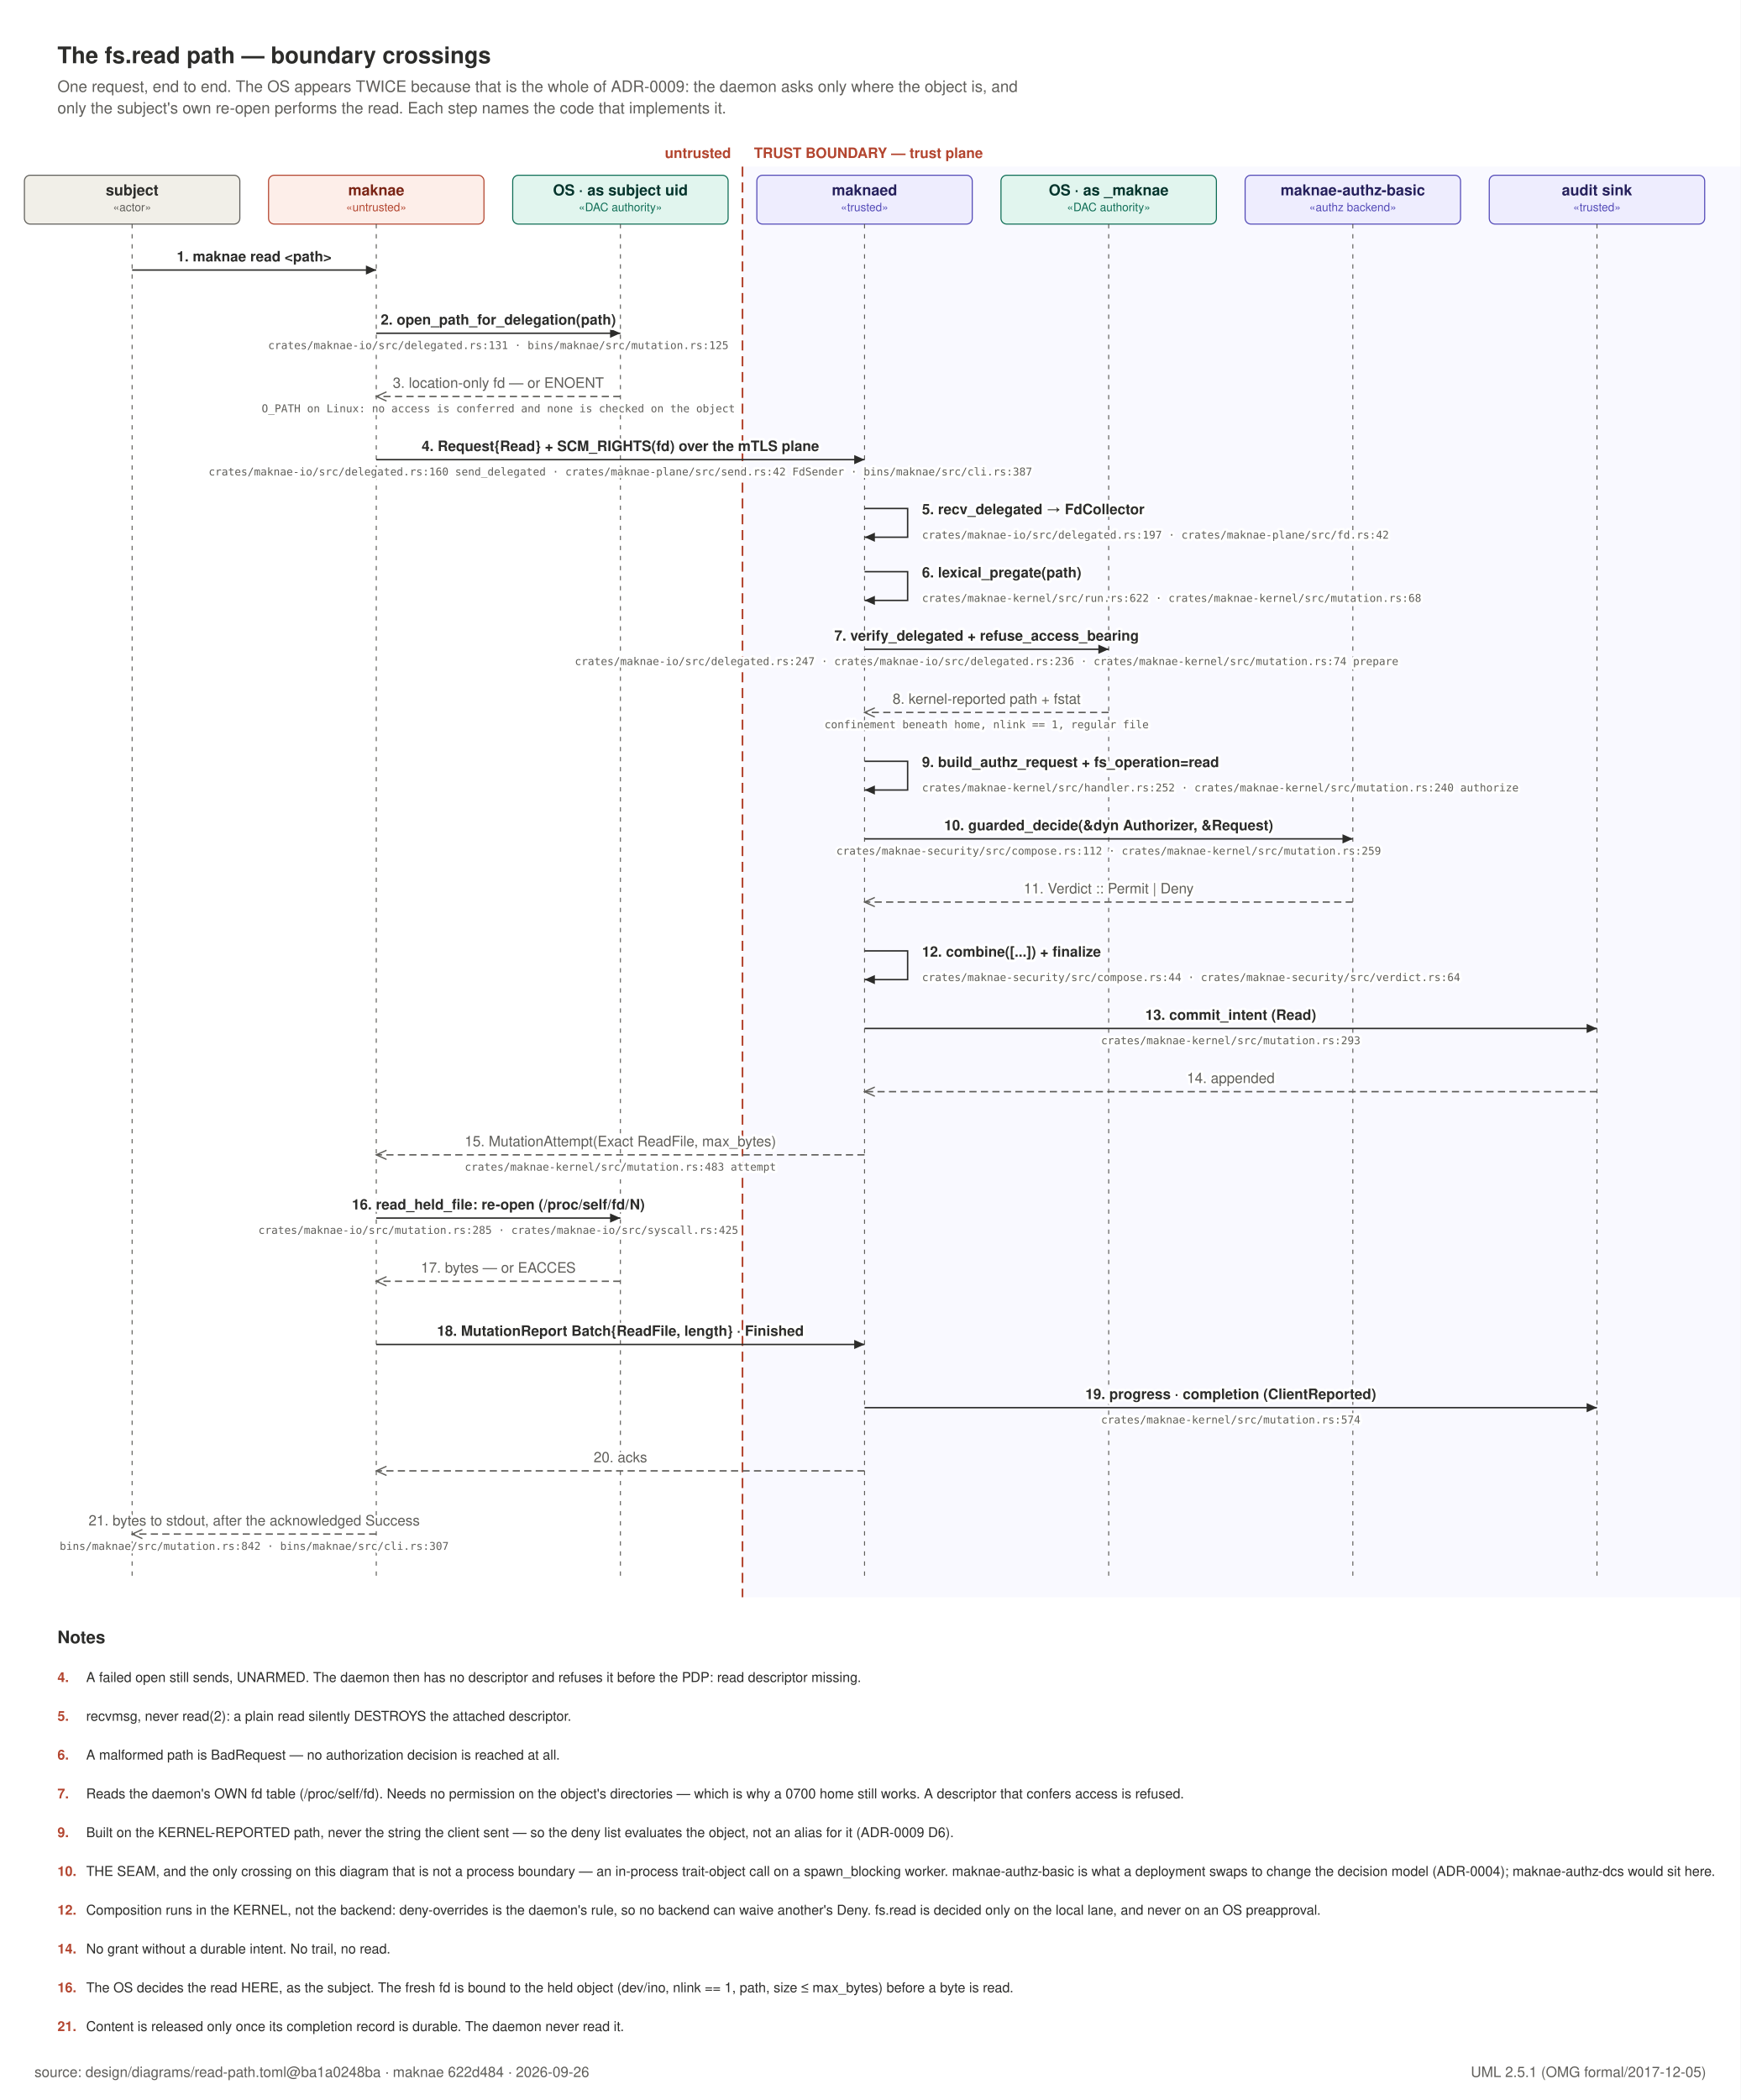
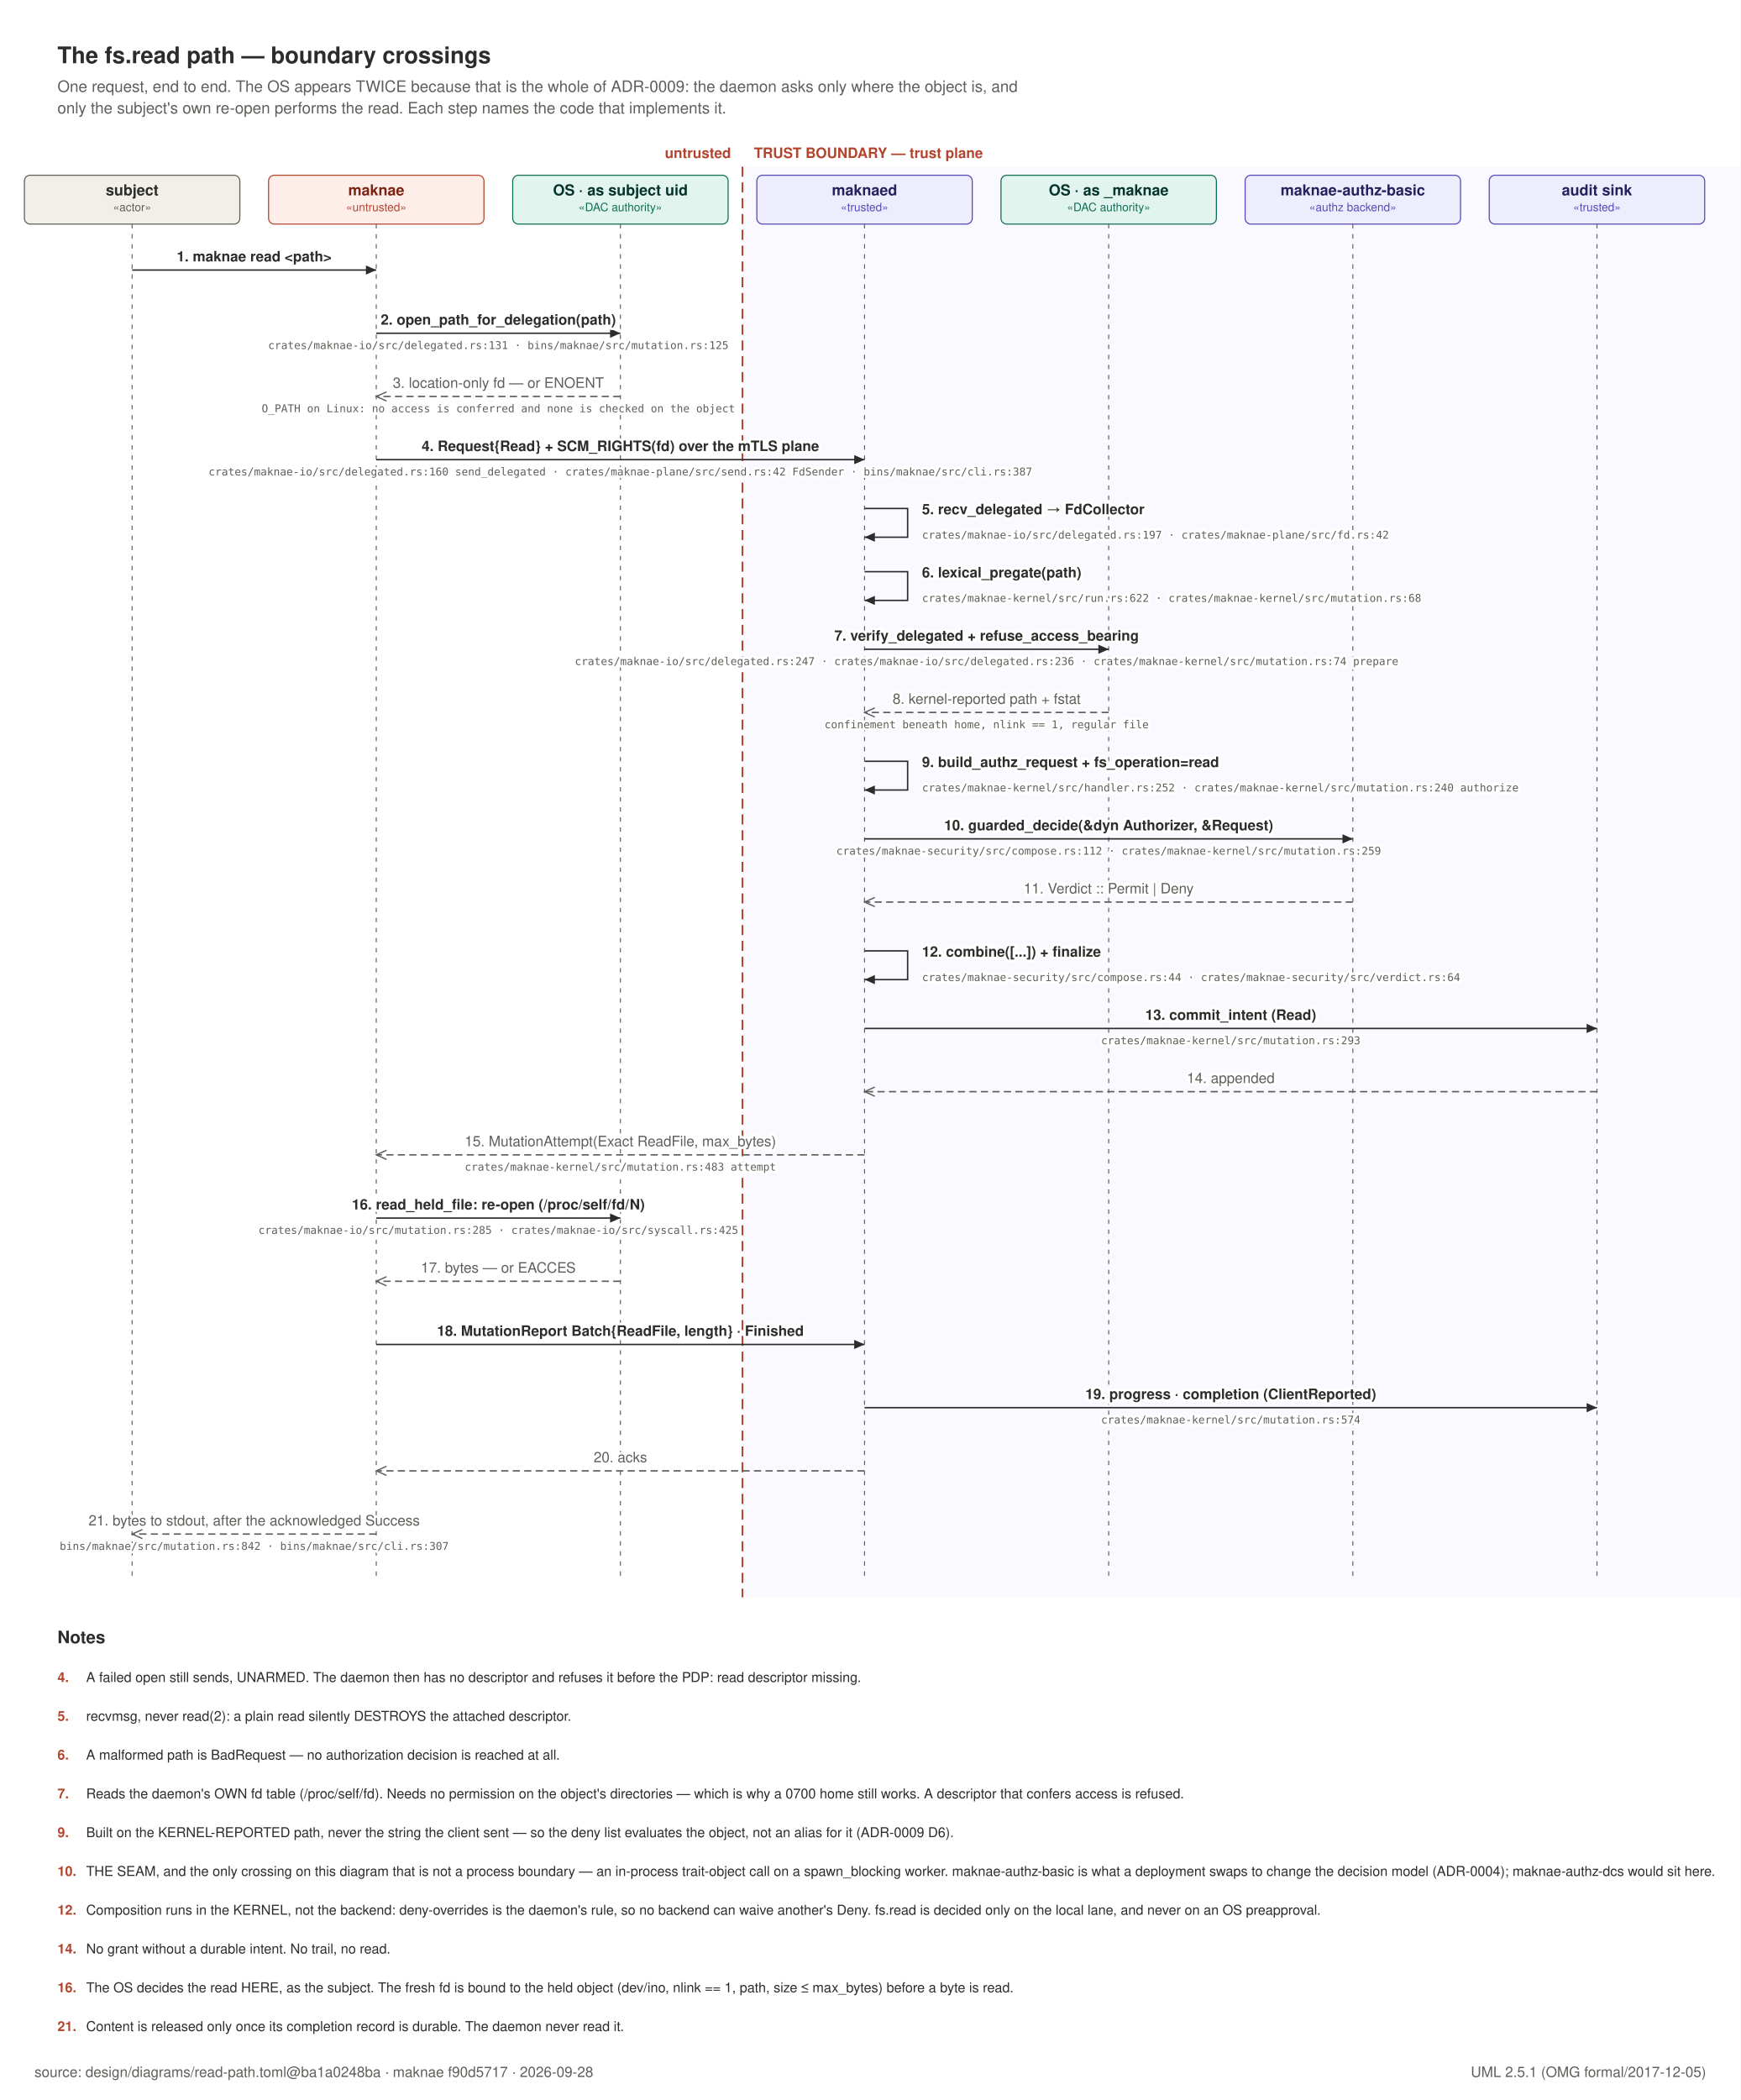
<svg xmlns="http://www.w3.org/2000/svg" width="1212" height="1462" viewBox="0 0 1212 1462" role="img">
  <rect x="0" y="0" width="1212" height="1462" fill="#FFFFFF" />
  <text x="40" y="44" text-anchor="start" font-family="Helvetica, Arial, sans-serif" font-size="16" font-weight="600" fill="#2C2C2A">The fs.read path — boundary crossings</text>
  <text x="40" y="64" text-anchor="start" font-family="Helvetica, Arial, sans-serif" font-size="11" font-weight="400" fill="#5F5E5A">One request, end to end. The OS appears TWICE because that is the whole of ADR-0009: the daemon asks only where the object is, and</text>
  <text x="40" y="79" text-anchor="start" font-family="Helvetica, Arial, sans-serif" font-size="11" font-weight="400" fill="#5F5E5A">only the subject's own re-open performs the read. Each step names the code that implements it.</text>
  <defs>
    <marker id="call" viewBox="0 0 10 10" refX="9" refY="5" markerWidth="8" markerHeight="8" orient="auto-start-reverse">
      <path d="M 0 1 L 9 5 L 0 9 z" fill="#2C2C2A" />
    </marker>
    <marker id="rep" viewBox="0 0 10 10" refX="9" refY="5" markerWidth="8" markerHeight="8" orient="auto-start-reverse">
      <path d="M 0 1 L 9 5 L 0 9" fill="none" stroke="#5F5E5A" stroke-width="1.1" />
    </marker>
  </defs>
  <rect x="517.0" y="116" width="695.0" height="996" fill="#EEEDFE" opacity="0.35" />
  <line x1="517.0" y1="116" x2="517.0" y2="1112" stroke="#B3452F" stroke-width="1.2" stroke-dasharray="7 4" />
  <text x="509.0" y="110" text-anchor="end" font-family="Helvetica, Arial, sans-serif" font-size="10" font-weight="600" fill="#B3452F">untrusted</text>
  <text x="525.0" y="110" text-anchor="start" font-family="Helvetica, Arial, sans-serif" font-size="10" font-weight="600" fill="#B3452F">TRUST BOUNDARY — trust plane</text>
  <rect x="17.0" y="122" width="150" height="34" rx="4" fill="#F1EFE8" stroke="#5F5E5A" stroke-width="0.75" />
  <text x="92" y="136" text-anchor="middle" font-family="Helvetica, Arial, sans-serif" font-size="10.5" font-weight="600" fill="#2C2C2A">subject</text>
  <text x="92" y="147" text-anchor="middle" font-family="Helvetica, Arial, sans-serif" font-size="8" font-weight="400" fill="#5F5E5A">«actor»</text>
  <line x1="92" y1="156" x2="92" y2="1100" stroke="#5F5E5A" stroke-width="0.7" stroke-dasharray="3 4" />
  <rect x="187.0" y="122" width="150" height="34" rx="4" fill="#FDEEE9" stroke="#B3452F" stroke-width="0.75" />
  <text x="262" y="136" text-anchor="middle" font-family="Helvetica, Arial, sans-serif" font-size="10.5" font-weight="600" fill="#7A2415">maknae</text>
  <text x="262" y="147" text-anchor="middle" font-family="Helvetica, Arial, sans-serif" font-size="8" font-weight="400" fill="#B3452F">«untrusted»</text>
  <line x1="262" y1="156" x2="262" y2="1100" stroke="#5F5E5A" stroke-width="0.7" stroke-dasharray="3 4" />
  <rect x="357.0" y="122" width="150" height="34" rx="4" fill="#E1F5EE" stroke="#0F6E56" stroke-width="0.75" />
  <text x="432" y="136" text-anchor="middle" font-family="Helvetica, Arial, sans-serif" font-size="10.5" font-weight="600" fill="#04342C">OS · as subject uid</text>
  <text x="432" y="147" text-anchor="middle" font-family="Helvetica, Arial, sans-serif" font-size="8" font-weight="400" fill="#0F6E56">«DAC authority»</text>
  <line x1="432" y1="156" x2="432" y2="1100" stroke="#5F5E5A" stroke-width="0.7" stroke-dasharray="3 4" />
  <rect x="527.0" y="122" width="150" height="34" rx="4" fill="#EEEDFE" stroke="#534AB7" stroke-width="0.75" />
  <text x="602" y="136" text-anchor="middle" font-family="Helvetica, Arial, sans-serif" font-size="10.5" font-weight="600" fill="#26215C">maknaed</text>
  <text x="602" y="147" text-anchor="middle" font-family="Helvetica, Arial, sans-serif" font-size="8" font-weight="400" fill="#534AB7">«trusted»</text>
  <line x1="602" y1="156" x2="602" y2="1100" stroke="#5F5E5A" stroke-width="0.7" stroke-dasharray="3 4" />
  <rect x="697.0" y="122" width="150" height="34" rx="4" fill="#E1F5EE" stroke="#0F6E56" stroke-width="0.75" />
  <text x="772" y="136" text-anchor="middle" font-family="Helvetica, Arial, sans-serif" font-size="10.5" font-weight="600" fill="#04342C">OS · as _maknae</text>
  <text x="772" y="147" text-anchor="middle" font-family="Helvetica, Arial, sans-serif" font-size="8" font-weight="400" fill="#0F6E56">«DAC authority»</text>
  <line x1="772" y1="156" x2="772" y2="1100" stroke="#5F5E5A" stroke-width="0.7" stroke-dasharray="3 4" />
  <rect x="867.0" y="122" width="150" height="34" rx="4" fill="#EEEDFE" stroke="#534AB7" stroke-width="0.75" />
  <text x="942" y="136" text-anchor="middle" font-family="Helvetica, Arial, sans-serif" font-size="10.5" font-weight="600" fill="#26215C">maknae-authz-basic</text>
  <text x="942" y="147" text-anchor="middle" font-family="Helvetica, Arial, sans-serif" font-size="8" font-weight="400" fill="#534AB7">«authz backend»</text>
  <line x1="942" y1="156" x2="942" y2="1100" stroke="#5F5E5A" stroke-width="0.7" stroke-dasharray="3 4" />
  <rect x="1037.0" y="122" width="150" height="34" rx="4" fill="#EEEDFE" stroke="#534AB7" stroke-width="0.75" />
  <text x="1112" y="136" text-anchor="middle" font-family="Helvetica, Arial, sans-serif" font-size="10.5" font-weight="600" fill="#26215C">audit sink</text>
  <text x="1112" y="147" text-anchor="middle" font-family="Helvetica, Arial, sans-serif" font-size="8" font-weight="400" fill="#534AB7">«trusted»</text>
  <line x1="1112" y1="156" x2="1112" y2="1100" stroke="#5F5E5A" stroke-width="0.7" stroke-dasharray="3 4" />
  <line x1="92" y1="188" x2="262" y2="188" stroke="#2C2C2A" stroke-width="1" marker-end="url(#call)" />
  <text x="177.0" y="182" text-anchor="middle" font-family="Helvetica, Arial, sans-serif" font-size="10" font-weight="600" fill="#2C2C2A" stroke="#FFFFFF" stroke-width="3.5" paint-order="stroke" stroke-linejoin="round">1. maknae read &lt;path&gt;</text>
  <line x1="262" y1="232" x2="432" y2="232" stroke="#2C2C2A" stroke-width="1" marker-end="url(#call)" />
  <text x="347.0" y="226" text-anchor="middle" font-family="Helvetica, Arial, sans-serif" font-size="10" font-weight="600" fill="#2C2C2A" stroke="#FFFFFF" stroke-width="3.5" paint-order="stroke" stroke-linejoin="round">2. open_path_for_delegation(path)</text>
  <text x="347.0" y="243" text-anchor="middle" font-family="ui-monospace, SFMono-Regular, Menlo, monospace" font-size="7.5" font-weight="400" fill="#5F5E5A" stroke="#FFFFFF" stroke-width="3.5" paint-order="stroke" stroke-linejoin="round">crates/maknae-io/src/delegated.rs:131 · bins/maknae/src/mutation.rs:125</text>
  <line x1="432" y1="276" x2="262" y2="276" stroke="#5F5E5A" stroke-width="1" stroke-dasharray="5 3" marker-end="url(#rep)" />
  <text x="347.0" y="270" text-anchor="middle" font-family="Helvetica, Arial, sans-serif" font-size="10" font-weight="400" fill="#5F5E5A" stroke="#FFFFFF" stroke-width="3.5" paint-order="stroke" stroke-linejoin="round">3. location-only fd — or ENOENT</text>
  <text x="347.0" y="287" text-anchor="middle" font-family="ui-monospace, SFMono-Regular, Menlo, monospace" font-size="7.5" font-weight="400" fill="#5F5E5A" stroke="#FFFFFF" stroke-width="3.5" paint-order="stroke" stroke-linejoin="round">O_PATH on Linux: no access is conferred and none is checked on the object</text>
  <line x1="262" y1="320" x2="602" y2="320" stroke="#2C2C2A" stroke-width="1" marker-end="url(#call)" />
  <text x="432.0" y="314" text-anchor="middle" font-family="Helvetica, Arial, sans-serif" font-size="10" font-weight="600" fill="#2C2C2A" stroke="#FFFFFF" stroke-width="3.5" paint-order="stroke" stroke-linejoin="round">4. Request{Read} + SCM_RIGHTS(fd) over the mTLS plane</text>
  <text x="432.0" y="331" text-anchor="middle" font-family="ui-monospace, SFMono-Regular, Menlo, monospace" font-size="7.5" font-weight="400" fill="#5F5E5A" stroke="#FFFFFF" stroke-width="3.5" paint-order="stroke" stroke-linejoin="round">crates/maknae-io/src/delegated.rs:160 send_delegated · crates/maknae-plane/src/send.rs:42 FdSender · bins/maknae/src/cli.rs:387</text>
  <path d="M 602 354 h 30 v 20 h -30" fill="none" stroke="#2C2C2A" stroke-width="1" marker-end="url(#call)" />
  <text x="642" y="358" text-anchor="start" font-family="Helvetica, Arial, sans-serif" font-size="10" font-weight="600" fill="#2C2C2A" stroke="#FFFFFF" stroke-width="3.5" paint-order="stroke" stroke-linejoin="round">5. recv_delegated → FdCollector</text>
  <text x="642" y="375" text-anchor="start" font-family="ui-monospace, SFMono-Regular, Menlo, monospace" font-size="7.5" font-weight="400" fill="#5F5E5A" stroke="#FFFFFF" stroke-width="3.5" paint-order="stroke" stroke-linejoin="round">crates/maknae-io/src/delegated.rs:197 · crates/maknae-plane/src/fd.rs:42</text>
  <path d="M 602 398 h 30 v 20 h -30" fill="none" stroke="#2C2C2A" stroke-width="1" marker-end="url(#call)" />
  <text x="642" y="402" text-anchor="start" font-family="Helvetica, Arial, sans-serif" font-size="10" font-weight="600" fill="#2C2C2A" stroke="#FFFFFF" stroke-width="3.5" paint-order="stroke" stroke-linejoin="round">6. lexical_pregate(path)</text>
  <text x="642" y="419" text-anchor="start" font-family="ui-monospace, SFMono-Regular, Menlo, monospace" font-size="7.5" font-weight="400" fill="#5F5E5A" stroke="#FFFFFF" stroke-width="3.5" paint-order="stroke" stroke-linejoin="round">crates/maknae-kernel/src/run.rs:622 · crates/maknae-kernel/src/mutation.rs:68</text>
  <line x1="602" y1="452" x2="772" y2="452" stroke="#2C2C2A" stroke-width="1" marker-end="url(#call)" />
  <text x="687.0" y="446" text-anchor="middle" font-family="Helvetica, Arial, sans-serif" font-size="10" font-weight="600" fill="#2C2C2A" stroke="#FFFFFF" stroke-width="3.5" paint-order="stroke" stroke-linejoin="round">7. verify_delegated + refuse_access_bearing</text>
  <text x="687.0" y="463" text-anchor="middle" font-family="ui-monospace, SFMono-Regular, Menlo, monospace" font-size="7.5" font-weight="400" fill="#5F5E5A" stroke="#FFFFFF" stroke-width="3.5" paint-order="stroke" stroke-linejoin="round">crates/maknae-io/src/delegated.rs:247 · crates/maknae-io/src/delegated.rs:236 · crates/maknae-kernel/src/mutation.rs:74 prepare</text>
  <line x1="772" y1="496" x2="602" y2="496" stroke="#5F5E5A" stroke-width="1" stroke-dasharray="5 3" marker-end="url(#rep)" />
  <text x="687.0" y="490" text-anchor="middle" font-family="Helvetica, Arial, sans-serif" font-size="10" font-weight="400" fill="#5F5E5A" stroke="#FFFFFF" stroke-width="3.5" paint-order="stroke" stroke-linejoin="round">8. kernel-reported path + fstat</text>
  <text x="687.0" y="507" text-anchor="middle" font-family="ui-monospace, SFMono-Regular, Menlo, monospace" font-size="7.5" font-weight="400" fill="#5F5E5A" stroke="#FFFFFF" stroke-width="3.5" paint-order="stroke" stroke-linejoin="round">confinement beneath home, nlink == 1, regular file</text>
  <path d="M 602 530 h 30 v 20 h -30" fill="none" stroke="#2C2C2A" stroke-width="1" marker-end="url(#call)" />
  <text x="642" y="534" text-anchor="start" font-family="Helvetica, Arial, sans-serif" font-size="10" font-weight="600" fill="#2C2C2A" stroke="#FFFFFF" stroke-width="3.5" paint-order="stroke" stroke-linejoin="round">9. build_authz_request + fs_operation=read</text>
  <text x="642" y="551" text-anchor="start" font-family="ui-monospace, SFMono-Regular, Menlo, monospace" font-size="7.5" font-weight="400" fill="#5F5E5A" stroke="#FFFFFF" stroke-width="3.5" paint-order="stroke" stroke-linejoin="round">crates/maknae-kernel/src/handler.rs:252 · crates/maknae-kernel/src/mutation.rs:240 authorize</text>
  <line x1="602" y1="584" x2="942" y2="584" stroke="#2C2C2A" stroke-width="1" marker-end="url(#call)" />
  <text x="772.0" y="578" text-anchor="middle" font-family="Helvetica, Arial, sans-serif" font-size="10" font-weight="600" fill="#2C2C2A" stroke="#FFFFFF" stroke-width="3.5" paint-order="stroke" stroke-linejoin="round">10. guarded_decide(&amp;dyn Authorizer, &amp;Request)</text>
  <text x="772.0" y="595" text-anchor="middle" font-family="ui-monospace, SFMono-Regular, Menlo, monospace" font-size="7.5" font-weight="400" fill="#5F5E5A" stroke="#FFFFFF" stroke-width="3.5" paint-order="stroke" stroke-linejoin="round">crates/maknae-security/src/compose.rs:112 · crates/maknae-kernel/src/mutation.rs:259</text>
  <line x1="942" y1="628" x2="602" y2="628" stroke="#5F5E5A" stroke-width="1" stroke-dasharray="5 3" marker-end="url(#rep)" />
  <text x="772.0" y="622" text-anchor="middle" font-family="Helvetica, Arial, sans-serif" font-size="10" font-weight="400" fill="#5F5E5A" stroke="#FFFFFF" stroke-width="3.5" paint-order="stroke" stroke-linejoin="round">11. Verdict :: Permit | Deny</text>
  <path d="M 602 662 h 30 v 20 h -30" fill="none" stroke="#2C2C2A" stroke-width="1" marker-end="url(#call)" />
  <text x="642" y="666" text-anchor="start" font-family="Helvetica, Arial, sans-serif" font-size="10" font-weight="600" fill="#2C2C2A" stroke="#FFFFFF" stroke-width="3.5" paint-order="stroke" stroke-linejoin="round">12. combine([...]) + finalize</text>
  <text x="642" y="683" text-anchor="start" font-family="ui-monospace, SFMono-Regular, Menlo, monospace" font-size="7.5" font-weight="400" fill="#5F5E5A" stroke="#FFFFFF" stroke-width="3.5" paint-order="stroke" stroke-linejoin="round">crates/maknae-security/src/compose.rs:44 · crates/maknae-security/src/verdict.rs:64</text>
  <line x1="602" y1="716" x2="1112" y2="716" stroke="#2C2C2A" stroke-width="1" marker-end="url(#call)" />
  <text x="857.0" y="710" text-anchor="middle" font-family="Helvetica, Arial, sans-serif" font-size="10" font-weight="600" fill="#2C2C2A" stroke="#FFFFFF" stroke-width="3.5" paint-order="stroke" stroke-linejoin="round">13. commit_intent (Read)</text>
  <text x="857.0" y="727" text-anchor="middle" font-family="ui-monospace, SFMono-Regular, Menlo, monospace" font-size="7.5" font-weight="400" fill="#5F5E5A" stroke="#FFFFFF" stroke-width="3.5" paint-order="stroke" stroke-linejoin="round">crates/maknae-kernel/src/mutation.rs:293</text>
  <line x1="1112" y1="760" x2="602" y2="760" stroke="#5F5E5A" stroke-width="1" stroke-dasharray="5 3" marker-end="url(#rep)" />
  <text x="857.0" y="754" text-anchor="middle" font-family="Helvetica, Arial, sans-serif" font-size="10" font-weight="400" fill="#5F5E5A" stroke="#FFFFFF" stroke-width="3.5" paint-order="stroke" stroke-linejoin="round">14. appended</text>
  <line x1="602" y1="804" x2="262" y2="804" stroke="#5F5E5A" stroke-width="1" stroke-dasharray="5 3" marker-end="url(#rep)" />
  <text x="432.0" y="798" text-anchor="middle" font-family="Helvetica, Arial, sans-serif" font-size="10" font-weight="400" fill="#5F5E5A" stroke="#FFFFFF" stroke-width="3.5" paint-order="stroke" stroke-linejoin="round">15. MutationAttempt(Exact ReadFile, max_bytes)</text>
  <text x="432.0" y="815" text-anchor="middle" font-family="ui-monospace, SFMono-Regular, Menlo, monospace" font-size="7.5" font-weight="400" fill="#5F5E5A" stroke="#FFFFFF" stroke-width="3.5" paint-order="stroke" stroke-linejoin="round">crates/maknae-kernel/src/mutation.rs:483 attempt</text>
  <line x1="262" y1="848" x2="432" y2="848" stroke="#2C2C2A" stroke-width="1" marker-end="url(#call)" />
  <text x="347.0" y="842" text-anchor="middle" font-family="Helvetica, Arial, sans-serif" font-size="10" font-weight="600" fill="#2C2C2A" stroke="#FFFFFF" stroke-width="3.5" paint-order="stroke" stroke-linejoin="round">16. read_held_file: re-open (/proc/self/fd/N)</text>
  <text x="347.0" y="859" text-anchor="middle" font-family="ui-monospace, SFMono-Regular, Menlo, monospace" font-size="7.5" font-weight="400" fill="#5F5E5A" stroke="#FFFFFF" stroke-width="3.5" paint-order="stroke" stroke-linejoin="round">crates/maknae-io/src/mutation.rs:285 · crates/maknae-io/src/syscall.rs:425</text>
  <line x1="432" y1="892" x2="262" y2="892" stroke="#5F5E5A" stroke-width="1" stroke-dasharray="5 3" marker-end="url(#rep)" />
  <text x="347.0" y="886" text-anchor="middle" font-family="Helvetica, Arial, sans-serif" font-size="10" font-weight="400" fill="#5F5E5A" stroke="#FFFFFF" stroke-width="3.5" paint-order="stroke" stroke-linejoin="round">17. bytes — or EACCES</text>
  <line x1="262" y1="936" x2="602" y2="936" stroke="#2C2C2A" stroke-width="1" marker-end="url(#call)" />
  <text x="432.0" y="930" text-anchor="middle" font-family="Helvetica, Arial, sans-serif" font-size="10" font-weight="600" fill="#2C2C2A" stroke="#FFFFFF" stroke-width="3.5" paint-order="stroke" stroke-linejoin="round">18. MutationReport Batch{ReadFile, length} · Finished</text>
  <line x1="602" y1="980" x2="1112" y2="980" stroke="#2C2C2A" stroke-width="1" marker-end="url(#call)" />
  <text x="857.0" y="974" text-anchor="middle" font-family="Helvetica, Arial, sans-serif" font-size="10" font-weight="600" fill="#2C2C2A" stroke="#FFFFFF" stroke-width="3.5" paint-order="stroke" stroke-linejoin="round">19. progress · completion (ClientReported)</text>
  <text x="857.0" y="991" text-anchor="middle" font-family="ui-monospace, SFMono-Regular, Menlo, monospace" font-size="7.5" font-weight="400" fill="#5F5E5A" stroke="#FFFFFF" stroke-width="3.5" paint-order="stroke" stroke-linejoin="round">crates/maknae-kernel/src/mutation.rs:574</text>
  <line x1="602" y1="1024" x2="262" y2="1024" stroke="#5F5E5A" stroke-width="1" stroke-dasharray="5 3" marker-end="url(#rep)" />
  <text x="432.0" y="1018" text-anchor="middle" font-family="Helvetica, Arial, sans-serif" font-size="10" font-weight="400" fill="#5F5E5A" stroke="#FFFFFF" stroke-width="3.5" paint-order="stroke" stroke-linejoin="round">20. acks</text>
  <line x1="262" y1="1068" x2="92" y2="1068" stroke="#5F5E5A" stroke-width="1" stroke-dasharray="5 3" marker-end="url(#rep)" />
  <text x="177.0" y="1062" text-anchor="middle" font-family="Helvetica, Arial, sans-serif" font-size="10" font-weight="400" fill="#5F5E5A" stroke="#FFFFFF" stroke-width="3.5" paint-order="stroke" stroke-linejoin="round">21. bytes to stdout, after the acknowledged Success</text>
  <text x="177.0" y="1079" text-anchor="middle" font-family="ui-monospace, SFMono-Regular, Menlo, monospace" font-size="7.5" font-weight="400" fill="#5F5E5A" stroke="#FFFFFF" stroke-width="3.5" paint-order="stroke" stroke-linejoin="round">bins/maknae/src/mutation.rs:842 · bins/maknae/src/cli.rs:307</text>
  <text x="40" y="1144" text-anchor="start" font-family="Helvetica, Arial, sans-serif" font-size="12" font-weight="600" fill="#2C2C2A">Notes</text>
  <text x="40" y="1171" text-anchor="start" font-family="Helvetica, Arial, sans-serif" font-size="9.5" font-weight="600" fill="#B3452F">4.</text>
  <text x="60" y="1171" text-anchor="start" font-family="Helvetica, Arial, sans-serif" font-size="9.5" font-weight="400" fill="#2C2C2A">A failed open still sends, UNARMED. The daemon then has no descriptor and refuses it before the PDP: read descriptor missing.</text>
  <text x="40" y="1198" text-anchor="start" font-family="Helvetica, Arial, sans-serif" font-size="9.5" font-weight="600" fill="#B3452F">5.</text>
  <text x="60" y="1198" text-anchor="start" font-family="Helvetica, Arial, sans-serif" font-size="9.5" font-weight="400" fill="#2C2C2A">recvmsg, never read(2): a plain read silently DESTROYS the attached descriptor.</text>
  <text x="40" y="1225" text-anchor="start" font-family="Helvetica, Arial, sans-serif" font-size="9.5" font-weight="600" fill="#B3452F">6.</text>
  <text x="60" y="1225" text-anchor="start" font-family="Helvetica, Arial, sans-serif" font-size="9.5" font-weight="400" fill="#2C2C2A">A malformed path is BadRequest — no authorization decision is reached at all.</text>
  <text x="40" y="1252" text-anchor="start" font-family="Helvetica, Arial, sans-serif" font-size="9.5" font-weight="600" fill="#B3452F">7.</text>
  <text x="60" y="1252" text-anchor="start" font-family="Helvetica, Arial, sans-serif" font-size="9.5" font-weight="400" fill="#2C2C2A">Reads the daemon's OWN fd table (/proc/self/fd). Needs no permission on the object's directories — which is why a 0700 home still works. A descriptor that confers access is refused.</text>
  <text x="40" y="1279" text-anchor="start" font-family="Helvetica, Arial, sans-serif" font-size="9.5" font-weight="600" fill="#B3452F">9.</text>
  <text x="60" y="1279" text-anchor="start" font-family="Helvetica, Arial, sans-serif" font-size="9.5" font-weight="400" fill="#2C2C2A">Built on the KERNEL-REPORTED path, never the string the client sent — so the deny list evaluates the object, not an alias for it (ADR-0009 D6).</text>
  <text x="40" y="1306" text-anchor="start" font-family="Helvetica, Arial, sans-serif" font-size="9.5" font-weight="600" fill="#B3452F">10.</text>
  <text x="60" y="1306" text-anchor="start" font-family="Helvetica, Arial, sans-serif" font-size="9.5" font-weight="400" fill="#2C2C2A">THE SEAM, and the only crossing on this diagram that is not a process boundary — an in-process trait-object call on a spawn_blocking worker. maknae-authz-basic is what a deployment swaps to change the decision model (ADR-0004); maknae-authz-dcs would sit here.</text>
  <text x="40" y="1333" text-anchor="start" font-family="Helvetica, Arial, sans-serif" font-size="9.5" font-weight="600" fill="#B3452F">12.</text>
  <text x="60" y="1333" text-anchor="start" font-family="Helvetica, Arial, sans-serif" font-size="9.5" font-weight="400" fill="#2C2C2A">Composition runs in the KERNEL, not the backend: deny-overrides is the daemon's rule, so no backend can waive another's Deny. fs.read is decided only on the local lane, and never on an OS preapproval.</text>
  <text x="40" y="1360" text-anchor="start" font-family="Helvetica, Arial, sans-serif" font-size="9.5" font-weight="600" fill="#B3452F">14.</text>
  <text x="60" y="1360" text-anchor="start" font-family="Helvetica, Arial, sans-serif" font-size="9.5" font-weight="400" fill="#2C2C2A">No grant without a durable intent. No trail, no read.</text>
  <text x="40" y="1387" text-anchor="start" font-family="Helvetica, Arial, sans-serif" font-size="9.5" font-weight="600" fill="#B3452F">16.</text>
  <text x="60" y="1387" text-anchor="start" font-family="Helvetica, Arial, sans-serif" font-size="9.5" font-weight="400" fill="#2C2C2A">The OS decides the read HERE, as the subject. The fresh fd is bound to the held object (dev/ino, nlink == 1, path, size ≤ max_bytes) before a byte is read.</text>
  <text x="40" y="1414" text-anchor="start" font-family="Helvetica, Arial, sans-serif" font-size="9.5" font-weight="600" fill="#B3452F">21.</text>
  <text x="60" y="1414" text-anchor="start" font-family="Helvetica, Arial, sans-serif" font-size="9.5" font-weight="400" fill="#2C2C2A">Content is released only once its completion record is durable. The daemon never read it.</text>
-   <text x="24" y="1446" text-anchor="start" font-family="Helvetica, Arial, sans-serif" font-size="10" font-weight="400" fill="#5F5E5A">source: design/diagrams/read-path.toml@ba1a0248ba · maknae 622d484 · 2026-09-26</text>
+   <text x="24" y="1446" text-anchor="start" font-family="Helvetica, Arial, sans-serif" font-size="10" font-weight="400" fill="#5F5E5A">source: design/diagrams/read-path.toml@ba1a0248ba · maknae f90d5717 · 2026-09-28</text>
  <text x="1188" y="1446" text-anchor="end" font-family="Helvetica, Arial, sans-serif" font-size="10" font-weight="400" fill="#5F5E5A">UML 2.5.1 (OMG formal/2017-12-05)</text>
</svg>
